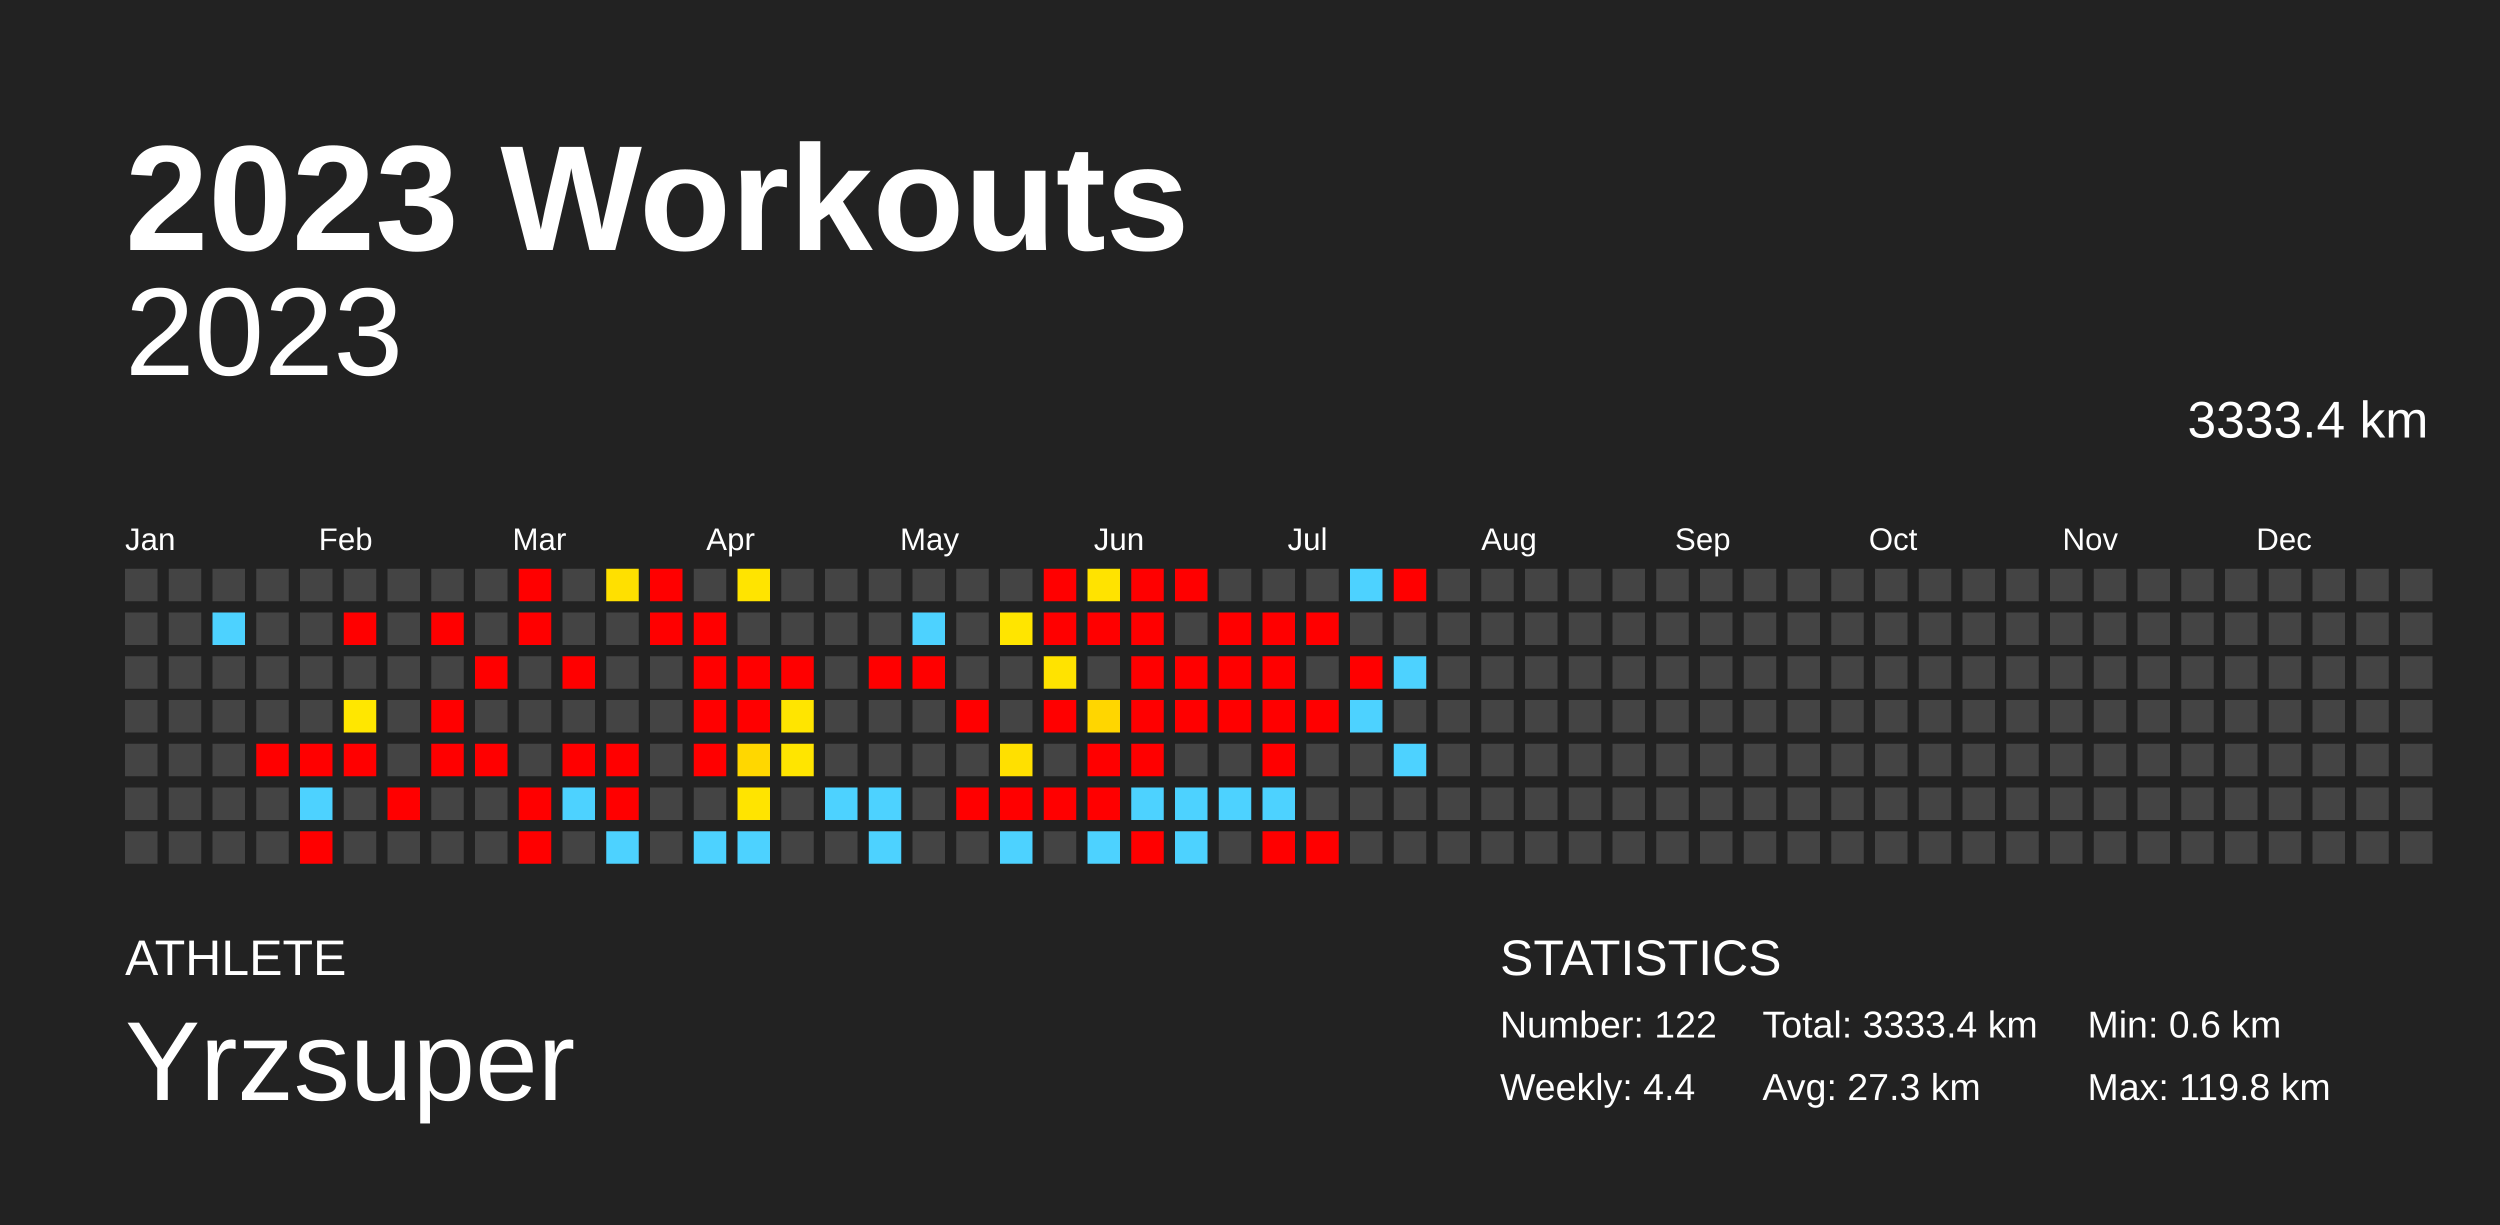
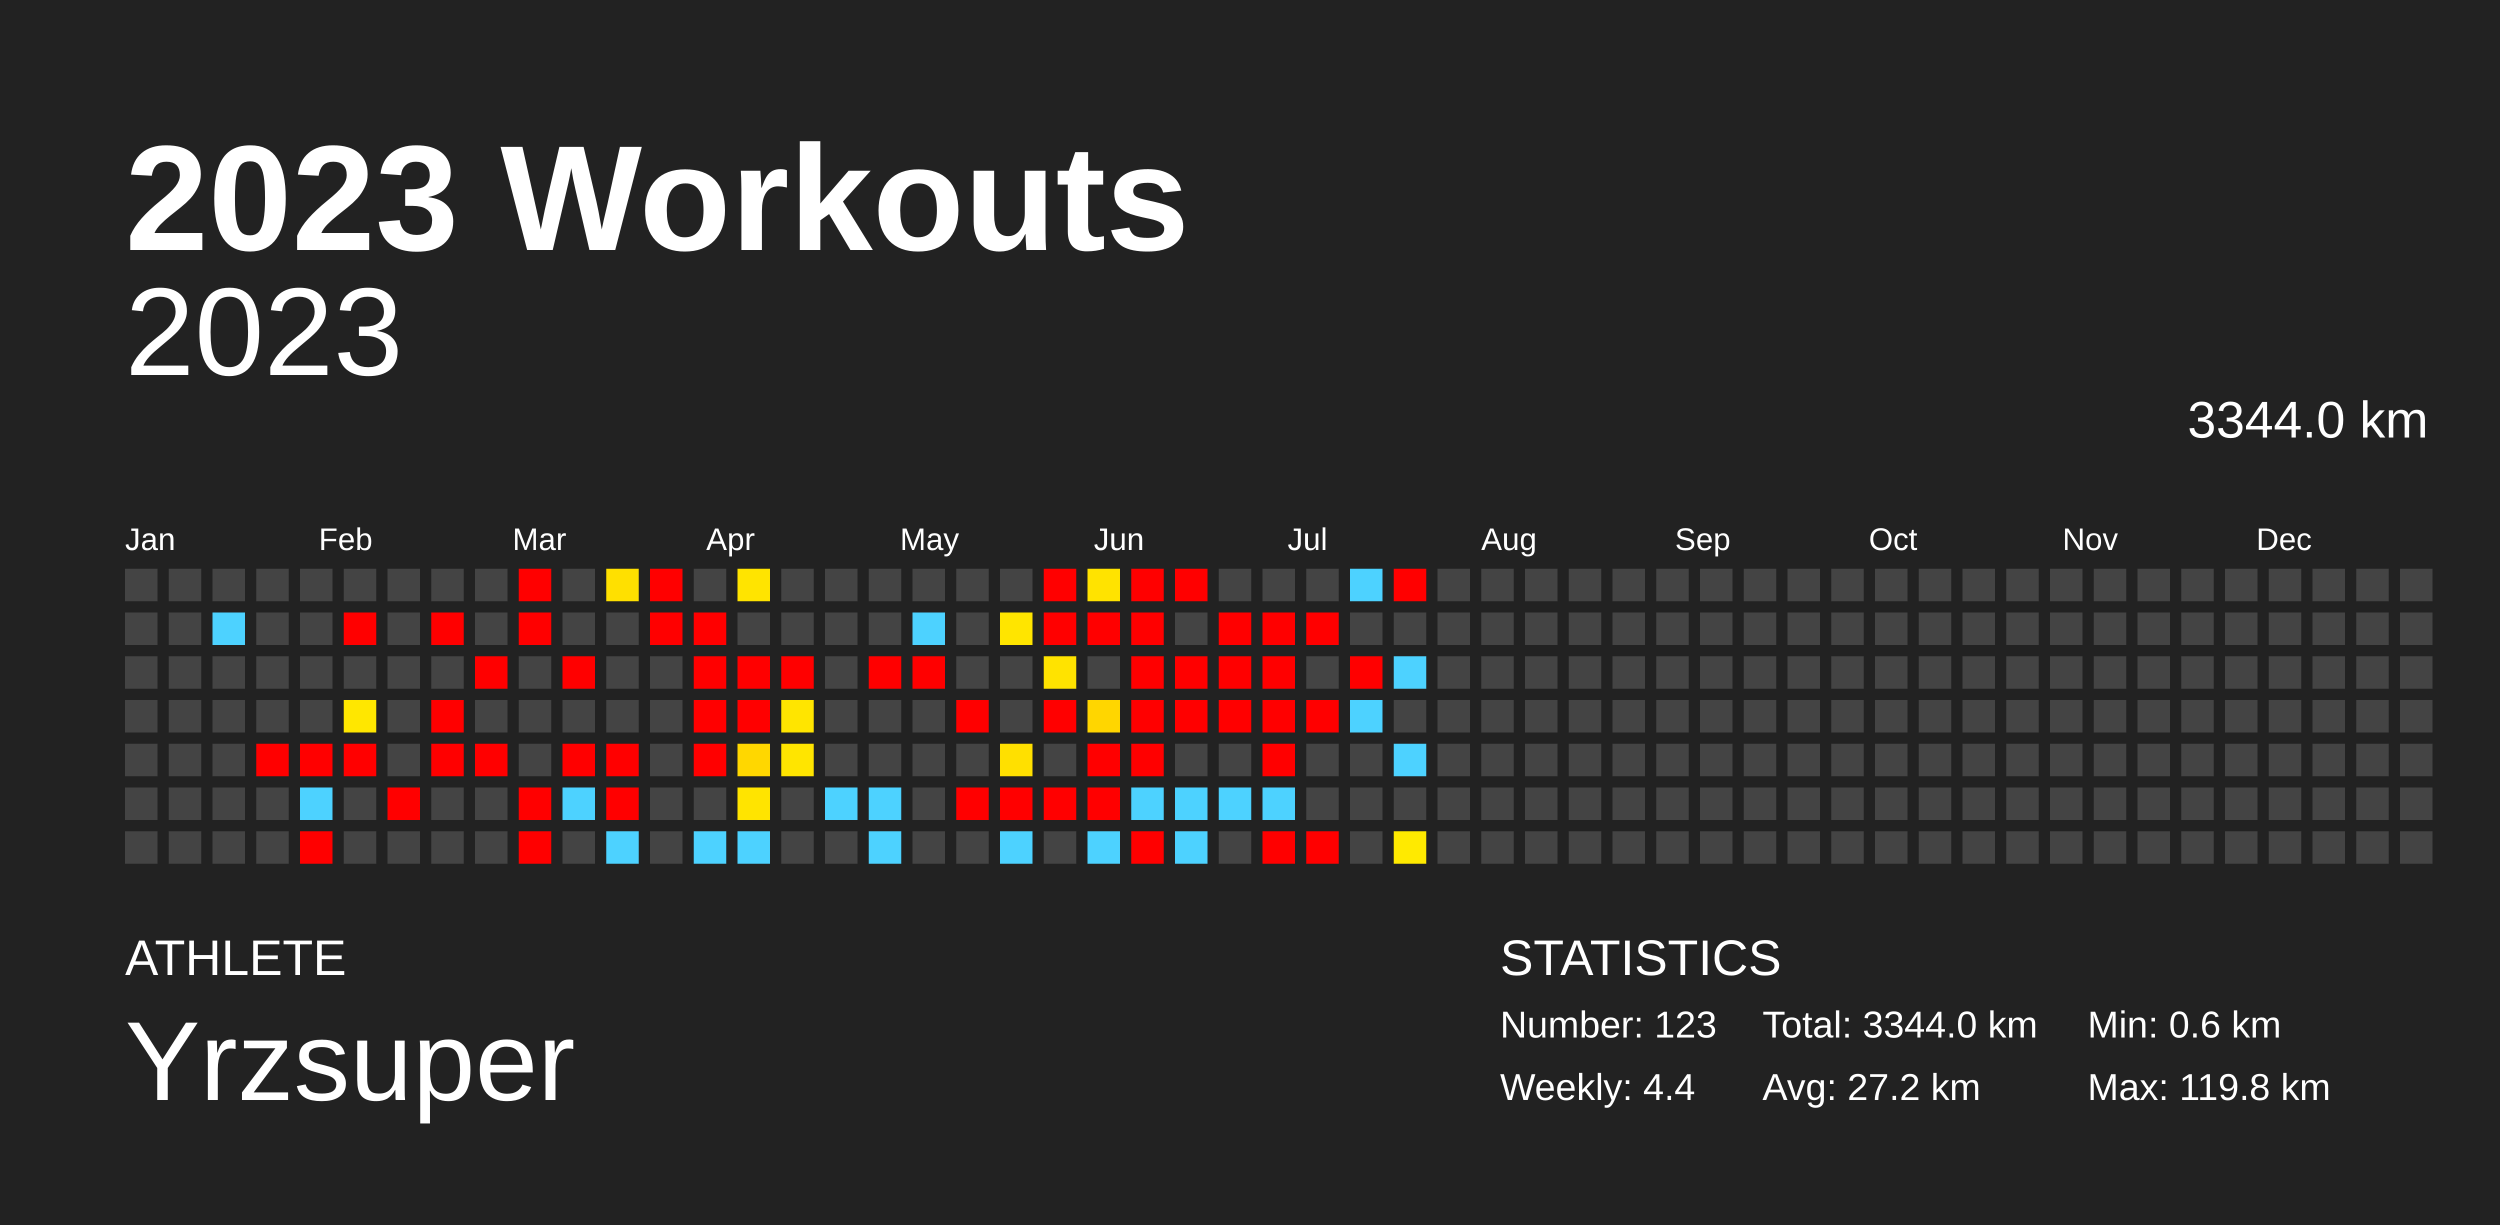
<svg xmlns="http://www.w3.org/2000/svg" baseProfile="full" height="98mm" version="1.1" viewBox="0,0,200,98" width="200mm">
  <defs />
  <rect fill="#222222" height="98" width="200" x="0" y="0" />
  <text fill="#FFFFFF" style="font-size:12px; font-family:Arial; font-weight:bold;" x="10" y="20">2023 Workouts</text>
  <text fill="#FFFFFF" style="font-size:4px; font-family:Arial" x="10" y="78">ATHLETE</text>
  <text fill="#FFFFFF" style="font-size:9px; font-family:Arial" x="10" y="88">Yrzsuper</text>
  <text fill="#FFFFFF" style="font-size:4px; font-family:Arial" x="120" y="78">STATISTICS</text>
-   <text fill="#FFFFFF" style="font-size:3px; font-family:Arial" x="120" y="83">Number: 122</text>
+   <text fill="#FFFFFF" style="font-size:3px; font-family:Arial" x="120" y="83">Number: 123</text>
  <text fill="#FFFFFF" style="font-size:3px; font-family:Arial" x="120" y="88">Weekly: 4.4</text>
-   <text fill="#FFFFFF" style="font-size:3px; font-family:Arial" x="141" y="83">Total: 3333.4 km</text>
-   <text fill="#FFFFFF" style="font-size:3px; font-family:Arial" x="141" y="88">Avg: 27.3 km</text>
+   <text fill="#FFFFFF" style="font-size:3px; font-family:Arial" x="141" y="83">Total: 3344.0 km</text>
+   <text fill="#FFFFFF" style="font-size:3px; font-family:Arial" x="141" y="88">Avg: 27.2 km</text>
  <text fill="#FFFFFF" style="font-size:3px; font-family:Arial" x="167" y="83">Min: 0.6 km</text>
  <text fill="#FFFFFF" style="font-size:3px; font-family:Arial" x="167" y="88">Max: 119.8 km</text>
  <text alignment-baseline="hanging" fill="#FFFFFF" style="font-size:10.0px; font-family:Arial;" x="10" y="30">2023</text>
-   <text alignment-baseline="hanging" fill="#FFFFFF" style="font-size:4.125px; font-family:Arial;" x="175" y="35">3333.4 km</text>
+   <text alignment-baseline="hanging" fill="#FFFFFF" style="font-size:4.125px; font-family:Arial;" x="175" y="35">3344.0 km</text>
  <text fill="#FFFFFF" style="font-size:2.5px; font-family:Arial" x="10.0" y="44">Jan</text>
  <text fill="#FFFFFF" style="font-size:2.5px; font-family:Arial" x="25.5" y="44">Feb</text>
  <text fill="#FFFFFF" style="font-size:2.5px; font-family:Arial" x="41.0" y="44">Mar</text>
  <text fill="#FFFFFF" style="font-size:2.5px; font-family:Arial" x="56.5" y="44">Apr</text>
  <text fill="#FFFFFF" style="font-size:2.5px; font-family:Arial" x="72.0" y="44">May</text>
  <text fill="#FFFFFF" style="font-size:2.5px; font-family:Arial" x="87.5" y="44">Jun</text>
  <text fill="#FFFFFF" style="font-size:2.5px; font-family:Arial" x="103.0" y="44">Jul</text>
  <text fill="#FFFFFF" style="font-size:2.5px; font-family:Arial" x="118.5" y="44">Aug</text>
  <text fill="#FFFFFF" style="font-size:2.5px; font-family:Arial" x="134.0" y="44">Sep</text>
  <text fill="#FFFFFF" style="font-size:2.5px; font-family:Arial" x="149.5" y="44">Oct</text>
  <text fill="#FFFFFF" style="font-size:2.5px; font-family:Arial" x="165.0" y="44">Nov</text>
  <text fill="#FFFFFF" style="font-size:2.5px; font-family:Arial" x="180.5" y="44">Dec</text>
  <rect fill="#444444" height="2.6" width="2.6" x="10.0" y="45.5" />
  <rect fill="#444444" height="2.6" width="2.6" x="10.0" y="49.0" />
  <rect fill="#444444" height="2.6" width="2.6" x="10.0" y="52.5" />
  <rect fill="#444444" height="2.6" width="2.6" x="10.0" y="56.0" />
  <rect fill="#444444" height="2.6" width="2.6" x="10.0" y="59.5" />
  <rect fill="#444444" height="2.6" width="2.6" x="10.0" y="63.0" />
  <rect fill="#444444" height="2.6" width="2.6" x="10.0" y="66.5" />
  <rect fill="#444444" height="2.6" width="2.6" x="13.5" y="45.5" />
  <rect fill="#444444" height="2.6" width="2.6" x="13.5" y="49.0" />
  <rect fill="#444444" height="2.6" width="2.6" x="13.5" y="52.5" />
  <rect fill="#444444" height="2.6" width="2.6" x="13.5" y="56.0" />
  <rect fill="#444444" height="2.6" width="2.6" x="13.5" y="59.5" />
  <rect fill="#444444" height="2.6" width="2.6" x="13.5" y="63.0" />
  <rect fill="#444444" height="2.6" width="2.6" x="13.5" y="66.5" />
  <rect fill="#444444" height="2.6" width="2.6" x="17.0" y="45.5" />
  <rect fill="#4dd2ff" height="2.6" width="2.6" x="17.0" y="49.0" />
  <rect fill="#444444" height="2.6" width="2.6" x="17.0" y="52.5" />
  <rect fill="#444444" height="2.6" width="2.6" x="17.0" y="56.0" />
  <rect fill="#444444" height="2.6" width="2.6" x="17.0" y="59.5" />
  <rect fill="#444444" height="2.6" width="2.6" x="17.0" y="63.0" />
  <rect fill="#444444" height="2.6" width="2.6" x="17.0" y="66.5" />
  <rect fill="#444444" height="2.6" width="2.6" x="20.5" y="45.5" />
  <rect fill="#444444" height="2.6" width="2.6" x="20.5" y="49.0" />
  <rect fill="#444444" height="2.6" width="2.6" x="20.5" y="52.5" />
  <rect fill="#444444" height="2.6" width="2.6" x="20.5" y="56.0" />
  <rect fill="red" height="2.6" width="2.6" x="20.5" y="59.5" />
  <rect fill="#444444" height="2.6" width="2.6" x="20.5" y="63.0" />
  <rect fill="#444444" height="2.6" width="2.6" x="20.5" y="66.5" />
  <rect fill="#444444" height="2.6" width="2.6" x="24.0" y="45.5" />
  <rect fill="#444444" height="2.6" width="2.6" x="24.0" y="49.0" />
  <rect fill="#444444" height="2.6" width="2.6" x="24.0" y="52.5" />
  <rect fill="#444444" height="2.6" width="2.6" x="24.0" y="56.0" />
  <rect fill="red" height="2.6" width="2.6" x="24.0" y="59.5" />
  <rect fill="#4dd2ff" height="2.6" width="2.6" x="24.0" y="63.0" />
  <rect fill="red" height="2.6" width="2.6" x="24.0" y="66.5" />
  <rect fill="#444444" height="2.6" width="2.6" x="27.5" y="45.5" />
  <rect fill="red" height="2.6" width="2.6" x="27.5" y="49.0" />
  <rect fill="#444444" height="2.6" width="2.6" x="27.5" y="52.5" />
  <rect fill="#ffe700" height="2.6" width="2.6" x="27.5" y="56.0" />
  <rect fill="red" height="2.6" width="2.6" x="27.5" y="59.5" />
  <rect fill="#444444" height="2.6" width="2.6" x="27.5" y="63.0" />
  <rect fill="#444444" height="2.6" width="2.6" x="27.5" y="66.5" />
  <rect fill="#444444" height="2.6" width="2.6" x="31.0" y="45.5" />
  <rect fill="#444444" height="2.6" width="2.6" x="31.0" y="49.0" />
  <rect fill="#444444" height="2.6" width="2.6" x="31.0" y="52.5" />
  <rect fill="#444444" height="2.6" width="2.6" x="31.0" y="56.0" />
  <rect fill="#444444" height="2.6" width="2.6" x="31.0" y="59.5" />
  <rect fill="red" height="2.6" width="2.6" x="31.0" y="63.0" />
  <rect fill="#444444" height="2.6" width="2.6" x="31.0" y="66.5" />
  <rect fill="#444444" height="2.6" width="2.6" x="34.5" y="45.5" />
  <rect fill="red" height="2.6" width="2.6" x="34.5" y="49.0" />
  <rect fill="#444444" height="2.6" width="2.6" x="34.5" y="52.5" />
  <rect fill="red" height="2.6" width="2.6" x="34.5" y="56.0" />
  <rect fill="red" height="2.6" width="2.6" x="34.5" y="59.5" />
  <rect fill="#444444" height="2.6" width="2.6" x="34.5" y="63.0" />
  <rect fill="#444444" height="2.6" width="2.6" x="34.5" y="66.5" />
  <rect fill="#444444" height="2.6" width="2.6" x="38.0" y="45.5" />
  <rect fill="#444444" height="2.6" width="2.6" x="38.0" y="49.0" />
  <rect fill="red" height="2.6" width="2.6" x="38.0" y="52.5" />
  <rect fill="#444444" height="2.6" width="2.6" x="38.0" y="56.0" />
  <rect fill="red" height="2.6" width="2.6" x="38.0" y="59.5" />
  <rect fill="#444444" height="2.6" width="2.6" x="38.0" y="63.0" />
  <rect fill="#444444" height="2.6" width="2.6" x="38.0" y="66.5" />
  <rect fill="red" height="2.6" width="2.6" x="41.5" y="45.5" />
  <rect fill="red" height="2.6" width="2.6" x="41.5" y="49.0" />
  <rect fill="#444444" height="2.6" width="2.6" x="41.5" y="52.5" />
  <rect fill="#444444" height="2.6" width="2.6" x="41.5" y="56.0" />
  <rect fill="#444444" height="2.6" width="2.6" x="41.5" y="59.5" />
  <rect fill="red" height="2.6" width="2.6" x="41.5" y="63.0" />
  <rect fill="red" height="2.6" width="2.6" x="41.5" y="66.5" />
  <rect fill="#444444" height="2.6" width="2.6" x="45.0" y="45.5" />
  <rect fill="#444444" height="2.6" width="2.6" x="45.0" y="49.0" />
  <rect fill="red" height="2.6" width="2.6" x="45.0" y="52.5" />
  <rect fill="#444444" height="2.6" width="2.6" x="45.0" y="56.0" />
  <rect fill="red" height="2.6" width="2.6" x="45.0" y="59.5" />
  <rect fill="#4dd2ff" height="2.6" width="2.6" x="45.0" y="63.0" />
  <rect fill="#444444" height="2.6" width="2.6" x="45.0" y="66.5" />
  <rect fill="#ffe000" height="2.6" width="2.6" x="48.5" y="45.5" />
  <rect fill="#444444" height="2.6" width="2.6" x="48.5" y="49.0" />
  <rect fill="#444444" height="2.6" width="2.6" x="48.5" y="52.5" />
  <rect fill="#444444" height="2.6" width="2.6" x="48.5" y="56.0" />
  <rect fill="red" height="2.6" width="2.6" x="48.5" y="59.5" />
  <rect fill="red" height="2.6" width="2.6" x="48.5" y="63.0" />
  <rect fill="#4dd2ff" height="2.6" width="2.6" x="48.5" y="66.5" />
  <rect fill="red" height="2.6" width="2.6" x="52.0" y="45.5" />
  <rect fill="red" height="2.6" width="2.6" x="52.0" y="49.0" />
  <rect fill="#444444" height="2.6" width="2.6" x="52.0" y="52.5" />
  <rect fill="#444444" height="2.6" width="2.6" x="52.0" y="56.0" />
  <rect fill="#444444" height="2.6" width="2.6" x="52.0" y="59.5" />
  <rect fill="#444444" height="2.6" width="2.6" x="52.0" y="63.0" />
  <rect fill="#444444" height="2.6" width="2.6" x="52.0" y="66.5" />
  <rect fill="#444444" height="2.6" width="2.6" x="55.5" y="45.5" />
  <rect fill="red" height="2.6" width="2.6" x="55.5" y="49.0" />
  <rect fill="red" height="2.6" width="2.6" x="55.5" y="52.5" />
  <rect fill="red" height="2.6" width="2.6" x="55.5" y="56.0" />
  <rect fill="red" height="2.6" width="2.6" x="55.5" y="59.5" />
  <rect fill="#444444" height="2.6" width="2.6" x="55.5" y="63.0" />
  <rect fill="#4dd2ff" height="2.6" width="2.6" x="55.5" y="66.5" />
  <rect fill="#ffe400" height="2.6" width="2.6" x="59.0" y="45.5" />
  <rect fill="#444444" height="2.6" width="2.6" x="59.0" y="49.0" />
  <rect fill="red" height="2.6" width="2.6" x="59.0" y="52.5" />
  <rect fill="red" height="2.6" width="2.6" x="59.0" y="56.0" />
  <rect fill="#ffd700" height="2.6" width="2.6" x="59.0" y="59.5" />
  <rect fill="#ffe400" height="2.6" width="2.6" x="59.0" y="63.0" />
  <rect fill="#4dd2ff" height="2.6" width="2.6" x="59.0" y="66.5" />
  <rect fill="#444444" height="2.6" width="2.6" x="62.5" y="45.5" />
  <rect fill="#444444" height="2.6" width="2.6" x="62.5" y="49.0" />
  <rect fill="red" height="2.6" width="2.6" x="62.5" y="52.5" />
  <rect fill="#ffe500" height="2.6" width="2.6" x="62.5" y="56.0" />
  <rect fill="#ffe500" height="2.6" width="2.6" x="62.5" y="59.5" />
  <rect fill="#444444" height="2.6" width="2.6" x="62.5" y="63.0" />
  <rect fill="#444444" height="2.6" width="2.6" x="62.5" y="66.5" />
  <rect fill="#444444" height="2.6" width="2.6" x="66.0" y="45.5" />
  <rect fill="#444444" height="2.6" width="2.6" x="66.0" y="49.0" />
  <rect fill="#444444" height="2.6" width="2.6" x="66.0" y="52.5" />
  <rect fill="#444444" height="2.6" width="2.6" x="66.0" y="56.0" />
  <rect fill="#444444" height="2.6" width="2.6" x="66.0" y="59.5" />
  <rect fill="#4dd2ff" height="2.6" width="2.6" x="66.0" y="63.0" />
  <rect fill="#444444" height="2.6" width="2.6" x="66.0" y="66.5" />
  <rect fill="#444444" height="2.6" width="2.6" x="69.5" y="45.5" />
  <rect fill="#444444" height="2.6" width="2.6" x="69.5" y="49.0" />
  <rect fill="red" height="2.6" width="2.6" x="69.5" y="52.5" />
  <rect fill="#444444" height="2.6" width="2.6" x="69.5" y="56.0" />
  <rect fill="#444444" height="2.6" width="2.6" x="69.5" y="59.5" />
  <rect fill="#4dd2ff" height="2.6" width="2.6" x="69.5" y="63.0" />
  <rect fill="#4dd2ff" height="2.6" width="2.6" x="69.5" y="66.5" />
  <rect fill="#444444" height="2.6" width="2.6" x="73.0" y="45.5" />
  <rect fill="#4dd2ff" height="2.6" width="2.6" x="73.0" y="49.0" />
  <rect fill="red" height="2.6" width="2.6" x="73.0" y="52.5" />
  <rect fill="#444444" height="2.6" width="2.6" x="73.0" y="56.0" />
  <rect fill="#444444" height="2.6" width="2.6" x="73.0" y="59.5" />
  <rect fill="#444444" height="2.6" width="2.6" x="73.0" y="63.0" />
  <rect fill="#444444" height="2.6" width="2.6" x="73.0" y="66.5" />
  <rect fill="#444444" height="2.6" width="2.6" x="76.5" y="45.5" />
  <rect fill="#444444" height="2.6" width="2.6" x="76.5" y="49.0" />
  <rect fill="#444444" height="2.6" width="2.6" x="76.5" y="52.5" />
  <rect fill="red" height="2.6" width="2.6" x="76.5" y="56.0" />
  <rect fill="#444444" height="2.6" width="2.6" x="76.5" y="59.5" />
  <rect fill="red" height="2.6" width="2.6" x="76.5" y="63.0" />
  <rect fill="#444444" height="2.6" width="2.6" x="76.5" y="66.5" />
  <rect fill="#444444" height="2.6" width="2.6" x="80.0" y="45.5" />
  <rect fill="#ffe500" height="2.6" width="2.6" x="80.0" y="49.0" />
  <rect fill="#444444" height="2.6" width="2.6" x="80.0" y="52.5" />
  <rect fill="#444444" height="2.6" width="2.6" x="80.0" y="56.0" />
  <rect fill="#ffe000" height="2.6" width="2.6" x="80.0" y="59.5" />
  <rect fill="red" height="2.6" width="2.6" x="80.0" y="63.0" />
  <rect fill="#4dd2ff" height="2.6" width="2.6" x="80.0" y="66.5" />
  <rect fill="red" height="2.6" width="2.6" x="83.5" y="45.5" />
  <rect fill="red" height="2.6" width="2.6" x="83.5" y="49.0" />
  <rect fill="#ffe300" height="2.6" width="2.6" x="83.5" y="52.5" />
  <rect fill="red" height="2.6" width="2.6" x="83.5" y="56.0" />
  <rect fill="#444444" height="2.6" width="2.6" x="83.5" y="59.5" />
  <rect fill="red" height="2.6" width="2.6" x="83.5" y="63.0" />
  <rect fill="#444444" height="2.6" width="2.6" x="83.5" y="66.5" />
  <rect fill="#ffe300" height="2.6" width="2.6" x="87.0" y="45.5" />
  <rect fill="red" height="2.6" width="2.6" x="87.0" y="49.0" />
  <rect fill="#444444" height="2.6" width="2.6" x="87.0" y="52.5" />
  <rect fill="#ffd600" height="2.6" width="2.6" x="87.0" y="56.0" />
  <rect fill="red" height="2.6" width="2.6" x="87.0" y="59.5" />
  <rect fill="red" height="2.6" width="2.6" x="87.0" y="63.0" />
  <rect fill="#4dd2ff" height="2.6" width="2.6" x="87.0" y="66.5" />
  <rect fill="red" height="2.6" width="2.6" x="90.5" y="45.5" />
  <rect fill="red" height="2.6" width="2.6" x="90.5" y="49.0" />
  <rect fill="red" height="2.6" width="2.6" x="90.5" y="52.5" />
  <rect fill="red" height="2.6" width="2.6" x="90.5" y="56.0" />
  <rect fill="red" height="2.6" width="2.6" x="90.5" y="59.5" />
  <rect fill="#4dd2ff" height="2.6" width="2.6" x="90.5" y="63.0" />
  <rect fill="red" height="2.6" width="2.6" x="90.5" y="66.5" />
  <rect fill="red" height="2.6" width="2.6" x="94.0" y="45.5" />
  <rect fill="#444444" height="2.6" width="2.6" x="94.0" y="49.0" />
  <rect fill="red" height="2.6" width="2.6" x="94.0" y="52.5" />
  <rect fill="red" height="2.6" width="2.6" x="94.0" y="56.0" />
  <rect fill="#444444" height="2.6" width="2.6" x="94.0" y="59.5" />
  <rect fill="#4dd2ff" height="2.6" width="2.6" x="94.0" y="63.0" />
  <rect fill="#4dd2ff" height="2.6" width="2.6" x="94.0" y="66.5" />
  <rect fill="#444444" height="2.6" width="2.6" x="97.5" y="45.5" />
  <rect fill="red" height="2.6" width="2.6" x="97.5" y="49.0" />
  <rect fill="red" height="2.6" width="2.6" x="97.5" y="52.5" />
  <rect fill="red" height="2.6" width="2.6" x="97.5" y="56.0" />
  <rect fill="#444444" height="2.6" width="2.6" x="97.5" y="59.5" />
  <rect fill="#4dd2ff" height="2.6" width="2.6" x="97.5" y="63.0" />
  <rect fill="#444444" height="2.6" width="2.6" x="97.5" y="66.5" />
  <rect fill="#444444" height="2.6" width="2.6" x="101.0" y="45.5" />
  <rect fill="red" height="2.6" width="2.6" x="101.0" y="49.0" />
  <rect fill="red" height="2.6" width="2.6" x="101.0" y="52.5" />
  <rect fill="red" height="2.6" width="2.6" x="101.0" y="56.0" />
  <rect fill="red" height="2.6" width="2.6" x="101.0" y="59.5" />
  <rect fill="#4dd2ff" height="2.6" width="2.6" x="101.0" y="63.0" />
  <rect fill="red" height="2.6" width="2.6" x="101.0" y="66.5" />
  <rect fill="#444444" height="2.6" width="2.6" x="104.5" y="45.5" />
  <rect fill="red" height="2.6" width="2.6" x="104.5" y="49.0" />
  <rect fill="#444444" height="2.6" width="2.6" x="104.5" y="52.5" />
  <rect fill="red" height="2.6" width="2.6" x="104.5" y="56.0" />
  <rect fill="#444444" height="2.6" width="2.6" x="104.5" y="59.5" />
  <rect fill="#444444" height="2.6" width="2.6" x="104.5" y="63.0" />
  <rect fill="red" height="2.6" width="2.6" x="104.5" y="66.5" />
  <rect fill="#4dd2ff" height="2.6" width="2.6" x="108.0" y="45.5" />
  <rect fill="#444444" height="2.6" width="2.6" x="108.0" y="49.0" />
  <rect fill="red" height="2.6" width="2.6" x="108.0" y="52.5" />
  <rect fill="#4dd2ff" height="2.6" width="2.6" x="108.0" y="56.0" />
  <rect fill="#444444" height="2.6" width="2.6" x="108.0" y="59.5" />
  <rect fill="#444444" height="2.6" width="2.6" x="108.0" y="63.0" />
  <rect fill="#444444" height="2.6" width="2.6" x="108.0" y="66.5" />
  <rect fill="red" height="2.6" width="2.6" x="111.5" y="45.5" />
  <rect fill="#444444" height="2.6" width="2.6" x="111.5" y="49.0" />
  <rect fill="#4dd2ff" height="2.6" width="2.6" x="111.5" y="52.5" />
  <rect fill="#444444" height="2.6" width="2.6" x="111.5" y="56.0" />
  <rect fill="#4dd2ff" height="2.6" width="2.6" x="111.5" y="59.5" />
  <rect fill="#444444" height="2.6" width="2.6" x="111.5" y="63.0" />
-   <rect fill="#444444" height="2.6" width="2.6" x="111.5" y="66.5" />
+   <rect fill="#ffea00" height="2.6" width="2.6" x="111.5" y="66.5" />
  <rect fill="#444444" height="2.6" width="2.6" x="115.0" y="45.5" />
  <rect fill="#444444" height="2.6" width="2.6" x="115.0" y="49.0" />
  <rect fill="#444444" height="2.6" width="2.6" x="115.0" y="52.5" />
  <rect fill="#444444" height="2.6" width="2.6" x="115.0" y="56.0" />
  <rect fill="#444444" height="2.6" width="2.6" x="115.0" y="59.5" />
  <rect fill="#444444" height="2.6" width="2.6" x="115.0" y="63.0" />
  <rect fill="#444444" height="2.6" width="2.6" x="115.0" y="66.5" />
  <rect fill="#444444" height="2.6" width="2.6" x="118.5" y="45.5" />
  <rect fill="#444444" height="2.6" width="2.6" x="118.5" y="49.0" />
  <rect fill="#444444" height="2.6" width="2.6" x="118.5" y="52.5" />
  <rect fill="#444444" height="2.6" width="2.6" x="118.5" y="56.0" />
  <rect fill="#444444" height="2.6" width="2.6" x="118.5" y="59.5" />
  <rect fill="#444444" height="2.6" width="2.6" x="118.5" y="63.0" />
  <rect fill="#444444" height="2.6" width="2.6" x="118.5" y="66.5" />
  <rect fill="#444444" height="2.6" width="2.6" x="122.0" y="45.5" />
  <rect fill="#444444" height="2.6" width="2.6" x="122.0" y="49.0" />
  <rect fill="#444444" height="2.6" width="2.6" x="122.0" y="52.5" />
  <rect fill="#444444" height="2.6" width="2.6" x="122.0" y="56.0" />
  <rect fill="#444444" height="2.6" width="2.6" x="122.0" y="59.5" />
  <rect fill="#444444" height="2.6" width="2.6" x="122.0" y="63.0" />
  <rect fill="#444444" height="2.6" width="2.6" x="122.0" y="66.5" />
  <rect fill="#444444" height="2.6" width="2.6" x="125.5" y="45.5" />
  <rect fill="#444444" height="2.6" width="2.6" x="125.5" y="49.0" />
  <rect fill="#444444" height="2.6" width="2.6" x="125.5" y="52.5" />
  <rect fill="#444444" height="2.6" width="2.6" x="125.5" y="56.0" />
  <rect fill="#444444" height="2.6" width="2.6" x="125.5" y="59.5" />
  <rect fill="#444444" height="2.6" width="2.6" x="125.5" y="63.0" />
  <rect fill="#444444" height="2.6" width="2.6" x="125.5" y="66.5" />
  <rect fill="#444444" height="2.6" width="2.6" x="129.0" y="45.5" />
  <rect fill="#444444" height="2.6" width="2.6" x="129.0" y="49.0" />
  <rect fill="#444444" height="2.6" width="2.6" x="129.0" y="52.5" />
  <rect fill="#444444" height="2.6" width="2.6" x="129.0" y="56.0" />
  <rect fill="#444444" height="2.6" width="2.6" x="129.0" y="59.5" />
  <rect fill="#444444" height="2.6" width="2.6" x="129.0" y="63.0" />
  <rect fill="#444444" height="2.6" width="2.6" x="129.0" y="66.5" />
  <rect fill="#444444" height="2.6" width="2.6" x="132.5" y="45.5" />
  <rect fill="#444444" height="2.6" width="2.6" x="132.5" y="49.0" />
  <rect fill="#444444" height="2.6" width="2.6" x="132.5" y="52.5" />
  <rect fill="#444444" height="2.6" width="2.6" x="132.5" y="56.0" />
  <rect fill="#444444" height="2.6" width="2.6" x="132.5" y="59.5" />
  <rect fill="#444444" height="2.6" width="2.6" x="132.5" y="63.0" />
  <rect fill="#444444" height="2.6" width="2.6" x="132.5" y="66.5" />
  <rect fill="#444444" height="2.6" width="2.6" x="136.0" y="45.5" />
  <rect fill="#444444" height="2.6" width="2.6" x="136.0" y="49.0" />
  <rect fill="#444444" height="2.6" width="2.6" x="136.0" y="52.5" />
  <rect fill="#444444" height="2.6" width="2.6" x="136.0" y="56.0" />
  <rect fill="#444444" height="2.6" width="2.6" x="136.0" y="59.5" />
  <rect fill="#444444" height="2.6" width="2.6" x="136.0" y="63.0" />
  <rect fill="#444444" height="2.6" width="2.6" x="136.0" y="66.5" />
  <rect fill="#444444" height="2.6" width="2.6" x="139.5" y="45.5" />
  <rect fill="#444444" height="2.6" width="2.6" x="139.5" y="49.0" />
  <rect fill="#444444" height="2.6" width="2.6" x="139.5" y="52.5" />
  <rect fill="#444444" height="2.6" width="2.6" x="139.5" y="56.0" />
  <rect fill="#444444" height="2.6" width="2.6" x="139.5" y="59.5" />
  <rect fill="#444444" height="2.6" width="2.6" x="139.5" y="63.0" />
  <rect fill="#444444" height="2.6" width="2.6" x="139.5" y="66.5" />
  <rect fill="#444444" height="2.6" width="2.6" x="143.0" y="45.5" />
  <rect fill="#444444" height="2.6" width="2.6" x="143.0" y="49.0" />
  <rect fill="#444444" height="2.6" width="2.6" x="143.0" y="52.5" />
  <rect fill="#444444" height="2.6" width="2.6" x="143.0" y="56.0" />
  <rect fill="#444444" height="2.6" width="2.6" x="143.0" y="59.5" />
  <rect fill="#444444" height="2.6" width="2.6" x="143.0" y="63.0" />
  <rect fill="#444444" height="2.6" width="2.6" x="143.0" y="66.5" />
  <rect fill="#444444" height="2.6" width="2.6" x="146.5" y="45.5" />
  <rect fill="#444444" height="2.6" width="2.6" x="146.5" y="49.0" />
  <rect fill="#444444" height="2.6" width="2.6" x="146.5" y="52.5" />
  <rect fill="#444444" height="2.6" width="2.6" x="146.5" y="56.0" />
  <rect fill="#444444" height="2.6" width="2.6" x="146.5" y="59.5" />
  <rect fill="#444444" height="2.6" width="2.6" x="146.5" y="63.0" />
  <rect fill="#444444" height="2.6" width="2.6" x="146.5" y="66.5" />
  <rect fill="#444444" height="2.6" width="2.6" x="150.0" y="45.5" />
  <rect fill="#444444" height="2.6" width="2.6" x="150.0" y="49.0" />
  <rect fill="#444444" height="2.6" width="2.6" x="150.0" y="52.5" />
  <rect fill="#444444" height="2.6" width="2.6" x="150.0" y="56.0" />
  <rect fill="#444444" height="2.6" width="2.6" x="150.0" y="59.5" />
  <rect fill="#444444" height="2.6" width="2.6" x="150.0" y="63.0" />
  <rect fill="#444444" height="2.6" width="2.6" x="150.0" y="66.5" />
  <rect fill="#444444" height="2.6" width="2.6" x="153.5" y="45.5" />
  <rect fill="#444444" height="2.6" width="2.6" x="153.5" y="49.0" />
  <rect fill="#444444" height="2.6" width="2.6" x="153.5" y="52.5" />
  <rect fill="#444444" height="2.6" width="2.6" x="153.5" y="56.0" />
  <rect fill="#444444" height="2.6" width="2.6" x="153.5" y="59.5" />
  <rect fill="#444444" height="2.6" width="2.6" x="153.5" y="63.0" />
  <rect fill="#444444" height="2.6" width="2.6" x="153.5" y="66.5" />
  <rect fill="#444444" height="2.6" width="2.6" x="157.0" y="45.5" />
  <rect fill="#444444" height="2.6" width="2.6" x="157.0" y="49.0" />
  <rect fill="#444444" height="2.6" width="2.6" x="157.0" y="52.5" />
  <rect fill="#444444" height="2.6" width="2.6" x="157.0" y="56.0" />
  <rect fill="#444444" height="2.6" width="2.6" x="157.0" y="59.5" />
  <rect fill="#444444" height="2.6" width="2.6" x="157.0" y="63.0" />
  <rect fill="#444444" height="2.6" width="2.6" x="157.0" y="66.5" />
  <rect fill="#444444" height="2.6" width="2.6" x="160.5" y="45.5" />
  <rect fill="#444444" height="2.6" width="2.6" x="160.5" y="49.0" />
  <rect fill="#444444" height="2.6" width="2.6" x="160.5" y="52.5" />
  <rect fill="#444444" height="2.6" width="2.6" x="160.5" y="56.0" />
  <rect fill="#444444" height="2.6" width="2.6" x="160.5" y="59.5" />
  <rect fill="#444444" height="2.6" width="2.6" x="160.5" y="63.0" />
  <rect fill="#444444" height="2.6" width="2.6" x="160.5" y="66.5" />
  <rect fill="#444444" height="2.6" width="2.6" x="164.0" y="45.5" />
  <rect fill="#444444" height="2.6" width="2.6" x="164.0" y="49.0" />
  <rect fill="#444444" height="2.6" width="2.6" x="164.0" y="52.5" />
  <rect fill="#444444" height="2.6" width="2.6" x="164.0" y="56.0" />
  <rect fill="#444444" height="2.6" width="2.6" x="164.0" y="59.5" />
  <rect fill="#444444" height="2.6" width="2.6" x="164.0" y="63.0" />
  <rect fill="#444444" height="2.6" width="2.6" x="164.0" y="66.5" />
  <rect fill="#444444" height="2.6" width="2.6" x="167.5" y="45.5" />
  <rect fill="#444444" height="2.6" width="2.6" x="167.5" y="49.0" />
  <rect fill="#444444" height="2.6" width="2.6" x="167.5" y="52.5" />
  <rect fill="#444444" height="2.6" width="2.6" x="167.5" y="56.0" />
  <rect fill="#444444" height="2.6" width="2.6" x="167.5" y="59.5" />
  <rect fill="#444444" height="2.6" width="2.6" x="167.5" y="63.0" />
  <rect fill="#444444" height="2.6" width="2.6" x="167.5" y="66.5" />
  <rect fill="#444444" height="2.6" width="2.6" x="171.0" y="45.5" />
  <rect fill="#444444" height="2.6" width="2.6" x="171.0" y="49.0" />
  <rect fill="#444444" height="2.6" width="2.6" x="171.0" y="52.5" />
  <rect fill="#444444" height="2.6" width="2.6" x="171.0" y="56.0" />
  <rect fill="#444444" height="2.6" width="2.6" x="171.0" y="59.5" />
  <rect fill="#444444" height="2.6" width="2.6" x="171.0" y="63.0" />
  <rect fill="#444444" height="2.6" width="2.6" x="171.0" y="66.5" />
  <rect fill="#444444" height="2.6" width="2.6" x="174.5" y="45.5" />
  <rect fill="#444444" height="2.6" width="2.6" x="174.5" y="49.0" />
  <rect fill="#444444" height="2.6" width="2.6" x="174.5" y="52.5" />
  <rect fill="#444444" height="2.6" width="2.6" x="174.5" y="56.0" />
  <rect fill="#444444" height="2.6" width="2.6" x="174.5" y="59.5" />
  <rect fill="#444444" height="2.6" width="2.6" x="174.5" y="63.0" />
  <rect fill="#444444" height="2.6" width="2.6" x="174.5" y="66.5" />
  <rect fill="#444444" height="2.6" width="2.6" x="178.0" y="45.5" />
  <rect fill="#444444" height="2.6" width="2.6" x="178.0" y="49.0" />
  <rect fill="#444444" height="2.6" width="2.6" x="178.0" y="52.5" />
  <rect fill="#444444" height="2.6" width="2.6" x="178.0" y="56.0" />
  <rect fill="#444444" height="2.6" width="2.6" x="178.0" y="59.5" />
  <rect fill="#444444" height="2.6" width="2.6" x="178.0" y="63.0" />
  <rect fill="#444444" height="2.6" width="2.6" x="178.0" y="66.5" />
  <rect fill="#444444" height="2.6" width="2.6" x="181.5" y="45.5" />
  <rect fill="#444444" height="2.6" width="2.6" x="181.5" y="49.0" />
  <rect fill="#444444" height="2.6" width="2.6" x="181.5" y="52.5" />
  <rect fill="#444444" height="2.6" width="2.6" x="181.5" y="56.0" />
  <rect fill="#444444" height="2.6" width="2.6" x="181.5" y="59.5" />
  <rect fill="#444444" height="2.6" width="2.6" x="181.5" y="63.0" />
  <rect fill="#444444" height="2.6" width="2.6" x="181.5" y="66.5" />
  <rect fill="#444444" height="2.6" width="2.6" x="185.0" y="45.5" />
  <rect fill="#444444" height="2.6" width="2.6" x="185.0" y="49.0" />
  <rect fill="#444444" height="2.6" width="2.6" x="185.0" y="52.5" />
  <rect fill="#444444" height="2.6" width="2.6" x="185.0" y="56.0" />
  <rect fill="#444444" height="2.6" width="2.6" x="185.0" y="59.5" />
  <rect fill="#444444" height="2.6" width="2.6" x="185.0" y="63.0" />
  <rect fill="#444444" height="2.6" width="2.6" x="185.0" y="66.5" />
  <rect fill="#444444" height="2.6" width="2.6" x="188.5" y="45.5" />
  <rect fill="#444444" height="2.6" width="2.6" x="188.5" y="49.0" />
  <rect fill="#444444" height="2.6" width="2.6" x="188.5" y="52.5" />
  <rect fill="#444444" height="2.6" width="2.6" x="188.5" y="56.0" />
  <rect fill="#444444" height="2.6" width="2.6" x="188.5" y="59.5" />
  <rect fill="#444444" height="2.6" width="2.6" x="188.5" y="63.0" />
  <rect fill="#444444" height="2.6" width="2.6" x="188.5" y="66.5" />
  <rect fill="#444444" height="2.6" width="2.6" x="192.0" y="45.5" />
  <rect fill="#444444" height="2.6" width="2.6" x="192.0" y="49.0" />
  <rect fill="#444444" height="2.6" width="2.6" x="192.0" y="52.5" />
  <rect fill="#444444" height="2.6" width="2.6" x="192.0" y="56.0" />
  <rect fill="#444444" height="2.6" width="2.6" x="192.0" y="59.5" />
  <rect fill="#444444" height="2.6" width="2.6" x="192.0" y="63.0" />
  <rect fill="#444444" height="2.6" width="2.6" x="192.0" y="66.5" />
</svg>
